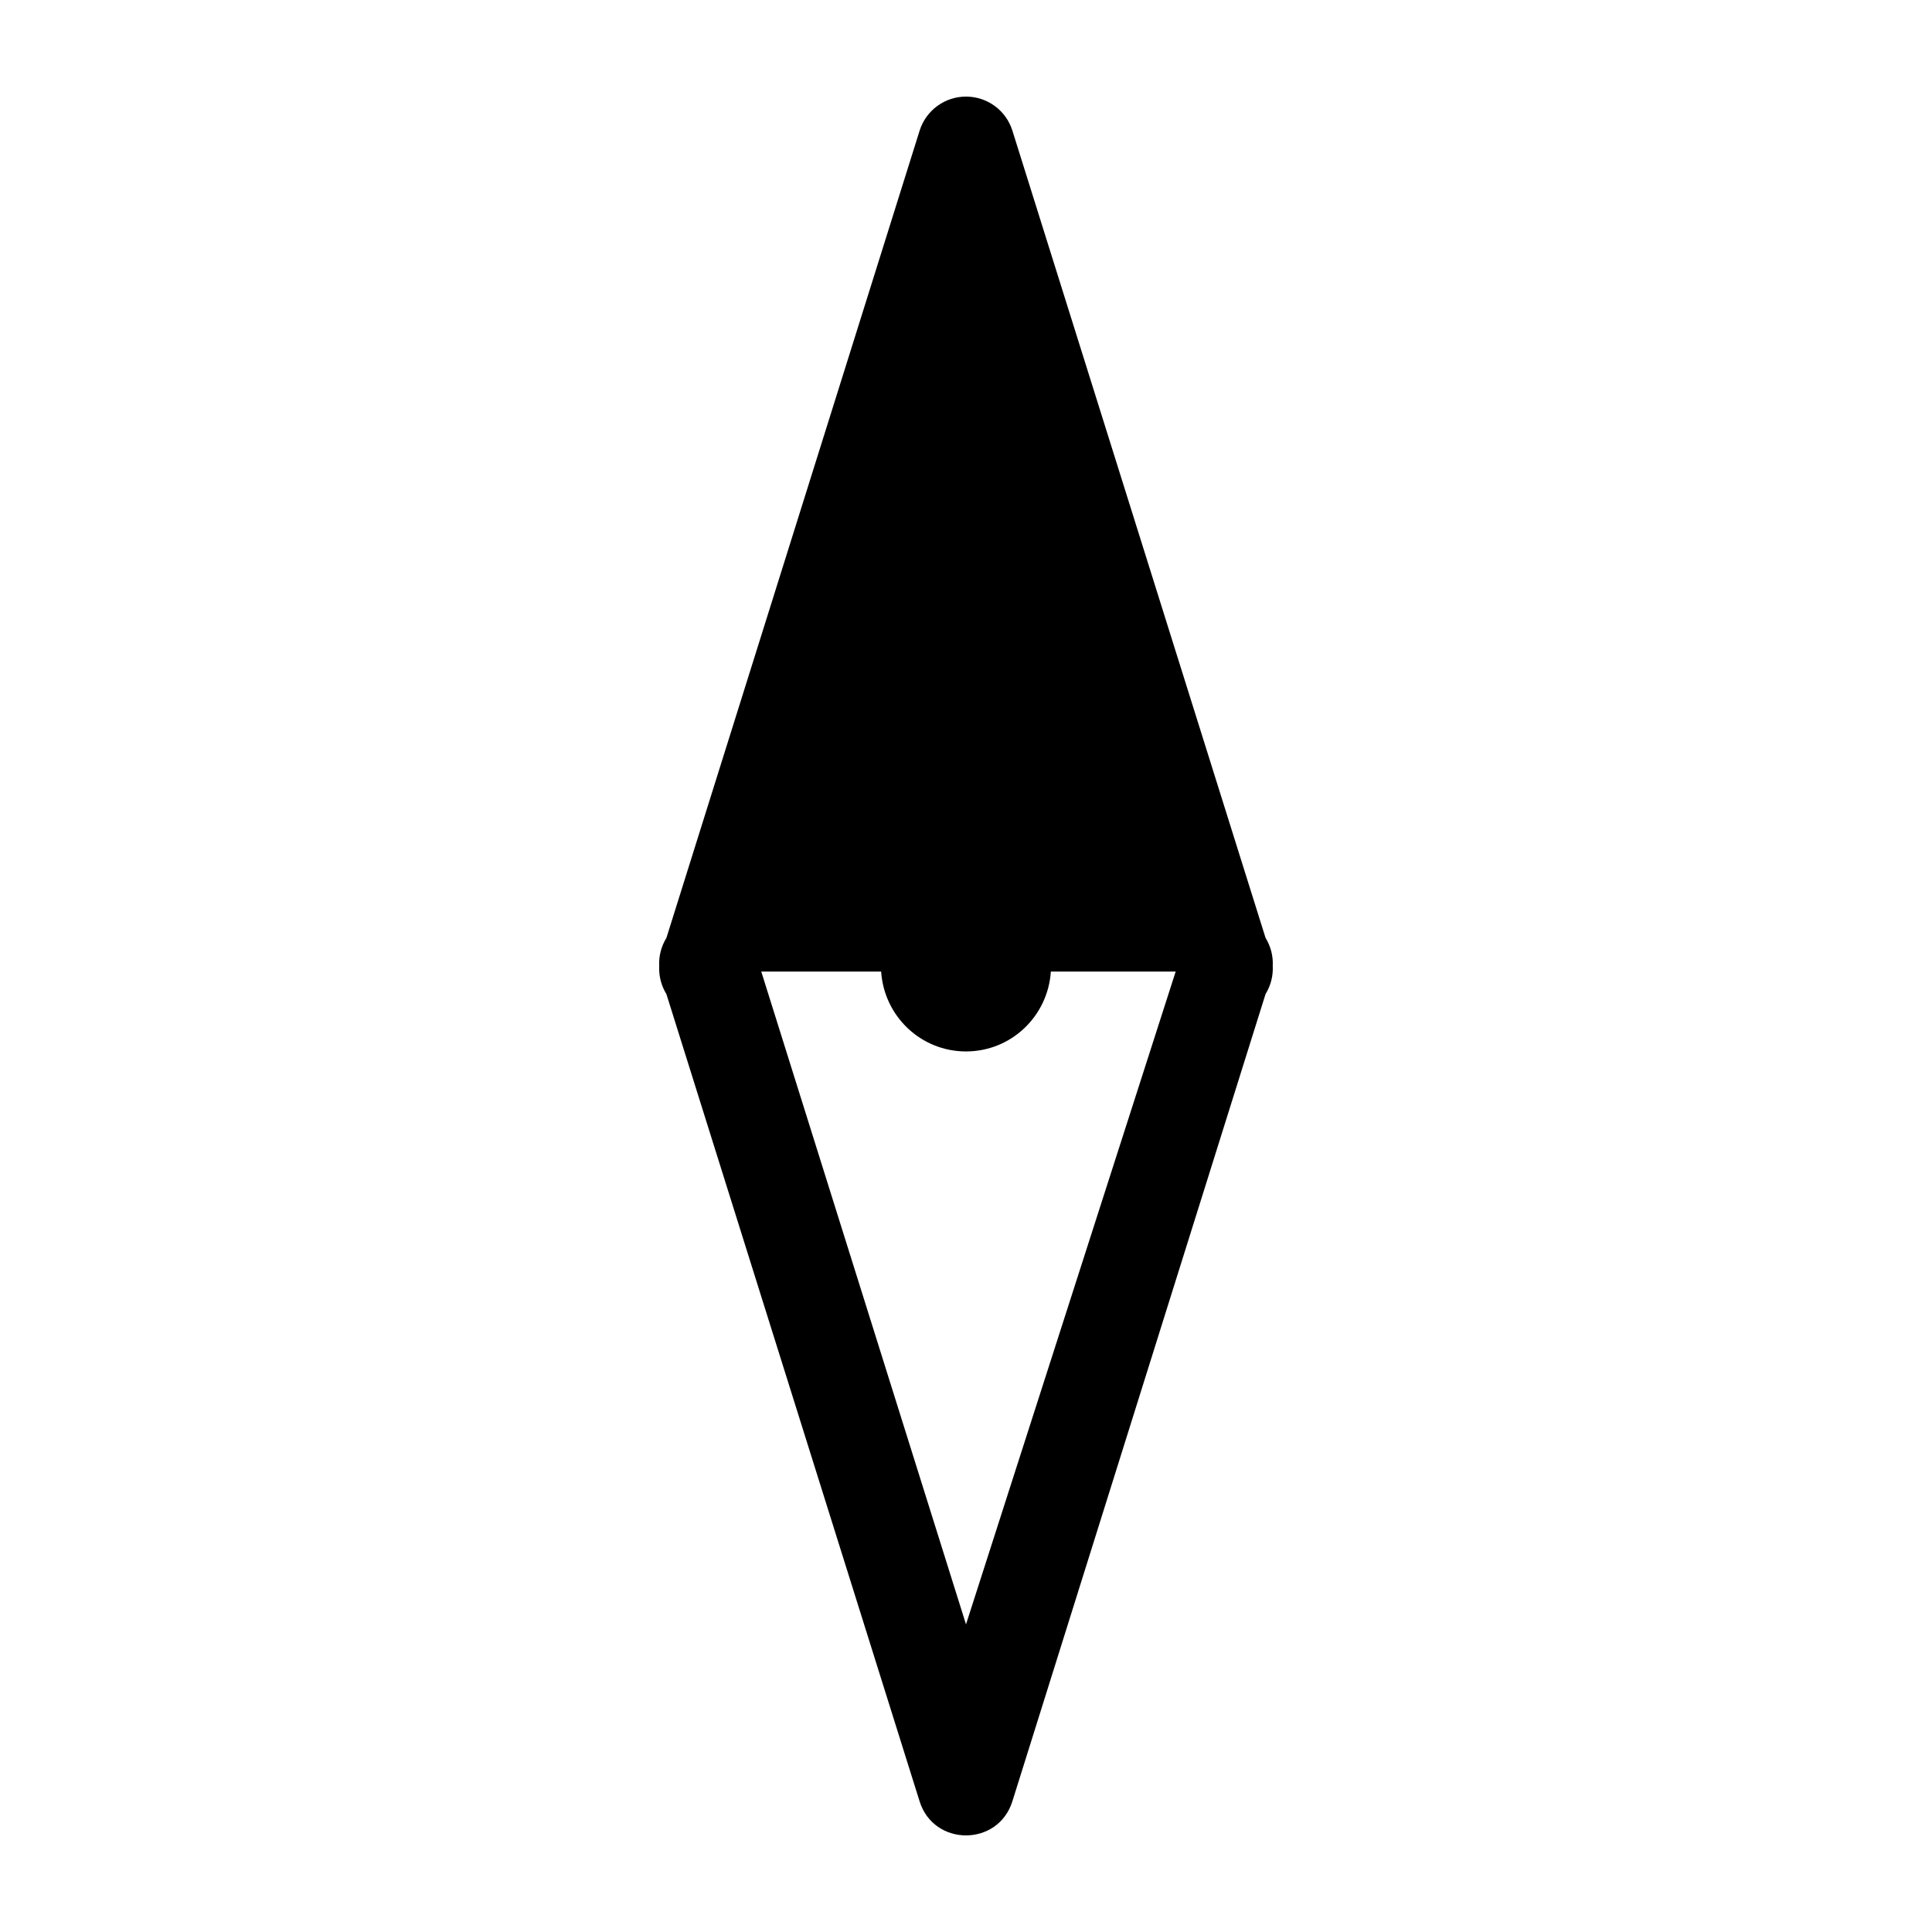
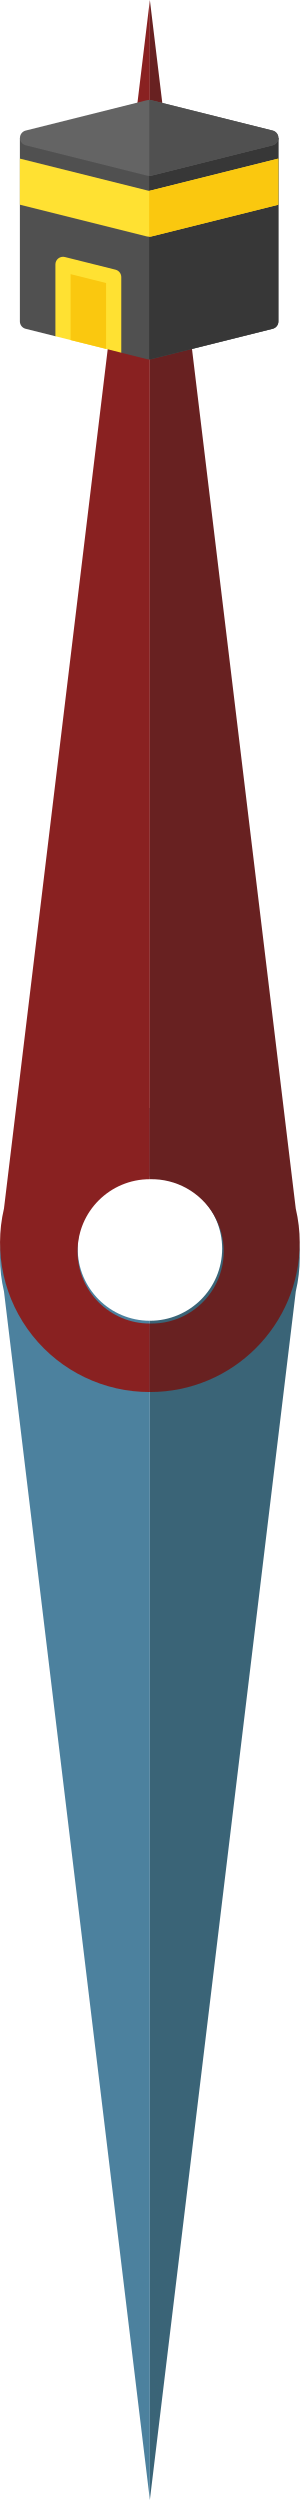
- <svg xmlns="http://www.w3.org/2000/svg" width="800px" height="800px" viewBox="0 0 100 100" aria-hidden="true" role="img" class="iconify iconify--gis" preserveAspectRatio="xMidYMid meet">
-   <path d="M50.03 5a2.516 2.516 0 0 0-2.43 1.76L34.493 48.548a2.51 2.51 0 0 0-.372 1.454c-.026.51.104 1.017.372 1.452l13.105 41.782c.737 2.352 4.065 2.352 4.802 0l13.105-41.785c.27-.436.399-.945.372-1.456a2.513 2.513 0 0 0-.372-1.45L52.401 6.76A2.513 2.513 0 0 0 50.03 5zM39.403 50.288h6.205c.152 2.306 2.048 4.134 4.392 4.134c2.344 0 4.24-1.828 4.392-4.134h6.461L50 84.078z" fill="#000000" />
+ <svg xmlns="http://www.w3.org/2000/svg" viewBox="0 0 75.36 628.58">
+   <g id="Layer_2" data-name="Layer 2">
+     <g id="Object">
+       <path d="M55.86,313.94a18.16,18.16,0,0,1-18.18,18.14V628.57L74.37,324.72a37.56,37.56,0,0,0-36.69-46.13V295.8A18.16,18.16,0,0,1,55.86,313.94Z" fill="#3a6477" />
+       <path d="M0,316.18a37.43,37.43,0,0,0,1,8.53L37.68,628.58h0V332.08a18.14,18.14,0,1,1,0-36.28V278.59h0A37.64,37.64,0,0,0,0,316.18Z" fill="#4c819e" />
+       <path d="M19.5,314.64a18.17,18.17,0,0,1,18.18-18.15V0L1,303.86A37.56,37.56,0,0,0,37.68,350V332.78A18.16,18.16,0,0,1,19.5,314.64Z" fill="#892121" />
+       <path d="M75.36,312.39a37.5,37.5,0,0,0-1-8.53L37.68,0h0V296.49a18.15,18.15,0,1,1,0,36.29V350h0A37.64,37.64,0,0,0,75.36,312.39Z" fill="#682121" />
+       <path d="M5,34.68V80.82a1.91,1.91,0,0,0,1.45,1.85l7.48,1.87,7.64-3.85,8.92,8L37,90.32a1.82,1.82,0,0,0,.46.06,1.84,1.84,0,0,0,.47-.06l30.59-7.65A1.9,1.9,0,0,0,70,80.82V34.68L37.5,42.81Z" fill="#505050" />
+       <path d="M37.5,42.81V90.38a1.84,1.84,0,0,0,.47-.06l30.59-7.65A1.9,1.9,0,0,0,70,80.82V34.68Z" fill="#373737" />
+       <path d="M5,39.88V51.47l32,8a2.19,2.19,0,0,0,.93,0l32-8V39.88L37.5,48Z" fill="#ffe132" />
+       <path d="M38,59.48l32-8V39.88L37.5,48V59.53A2.42,2.42,0,0,0,38,59.48Z" fill="#fac80f" />
+       <path d="M37.5,44.24a1.82,1.82,0,0,1-.46-.06L6.45,36.53a1.91,1.91,0,0,1,0-3.7L37,25.18a1.83,1.83,0,0,1,.93,0l30.59,7.65a1.91,1.91,0,0,1,0,3.7L38,44.18A1.84,1.84,0,0,1,37.5,44.24Z" fill="#646464" />
+       <path d="M38,44.18l30.59-7.65a1.91,1.91,0,0,0,0-3.7L38,25.18a1.84,1.84,0,0,0-.47-.06V44.24A1.84,1.84,0,0,0,38,44.18Z" fill="#505050" />
+       <path d="M29.05,67.81,16.3,64.62a1.91,1.91,0,0,0-2.37,1.86V84.54l16.56,4.14v-19A1.91,1.91,0,0,0,29.05,67.81Z" fill="#ffe132" />
+       <path d="M17.75,85.5l8.92,2.23V71.16l-8.92-2.23Z" fill="#fac80f" />
+     </g>
+   </g>
</svg>
